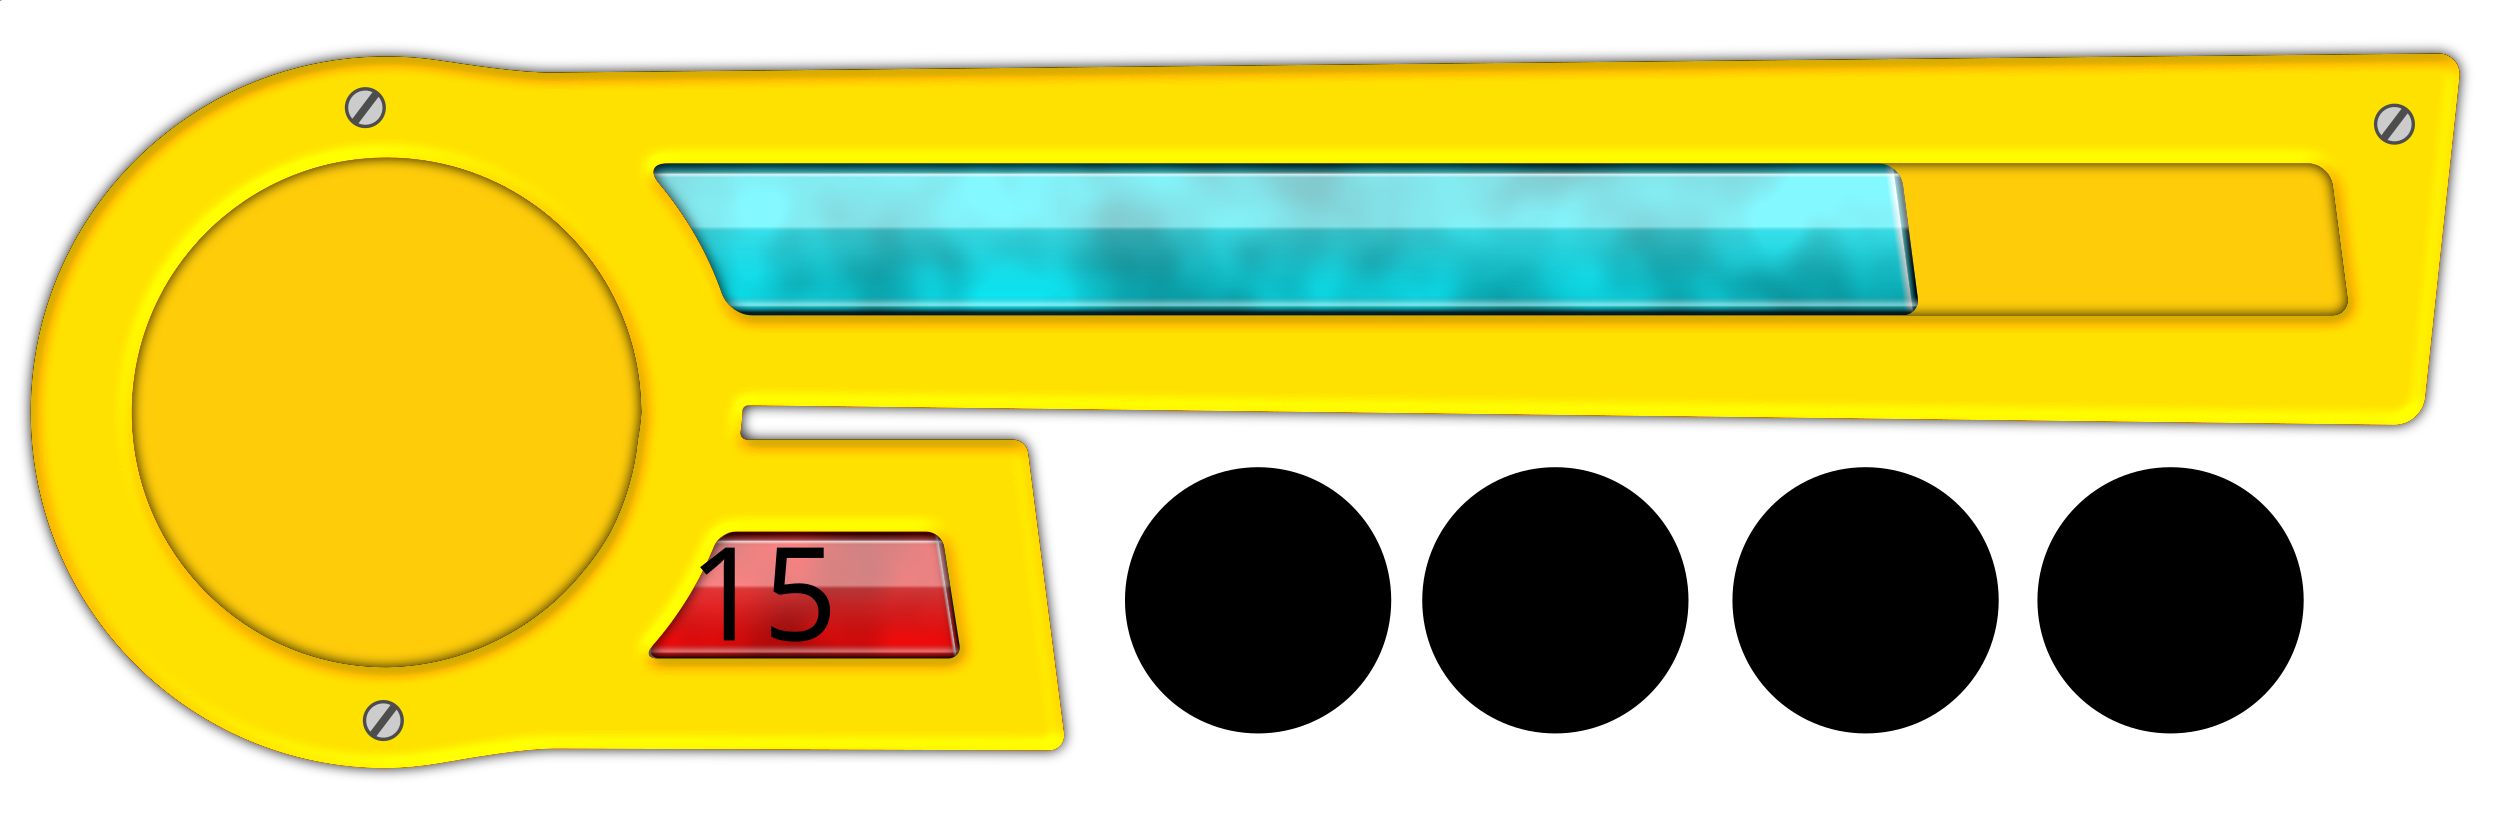
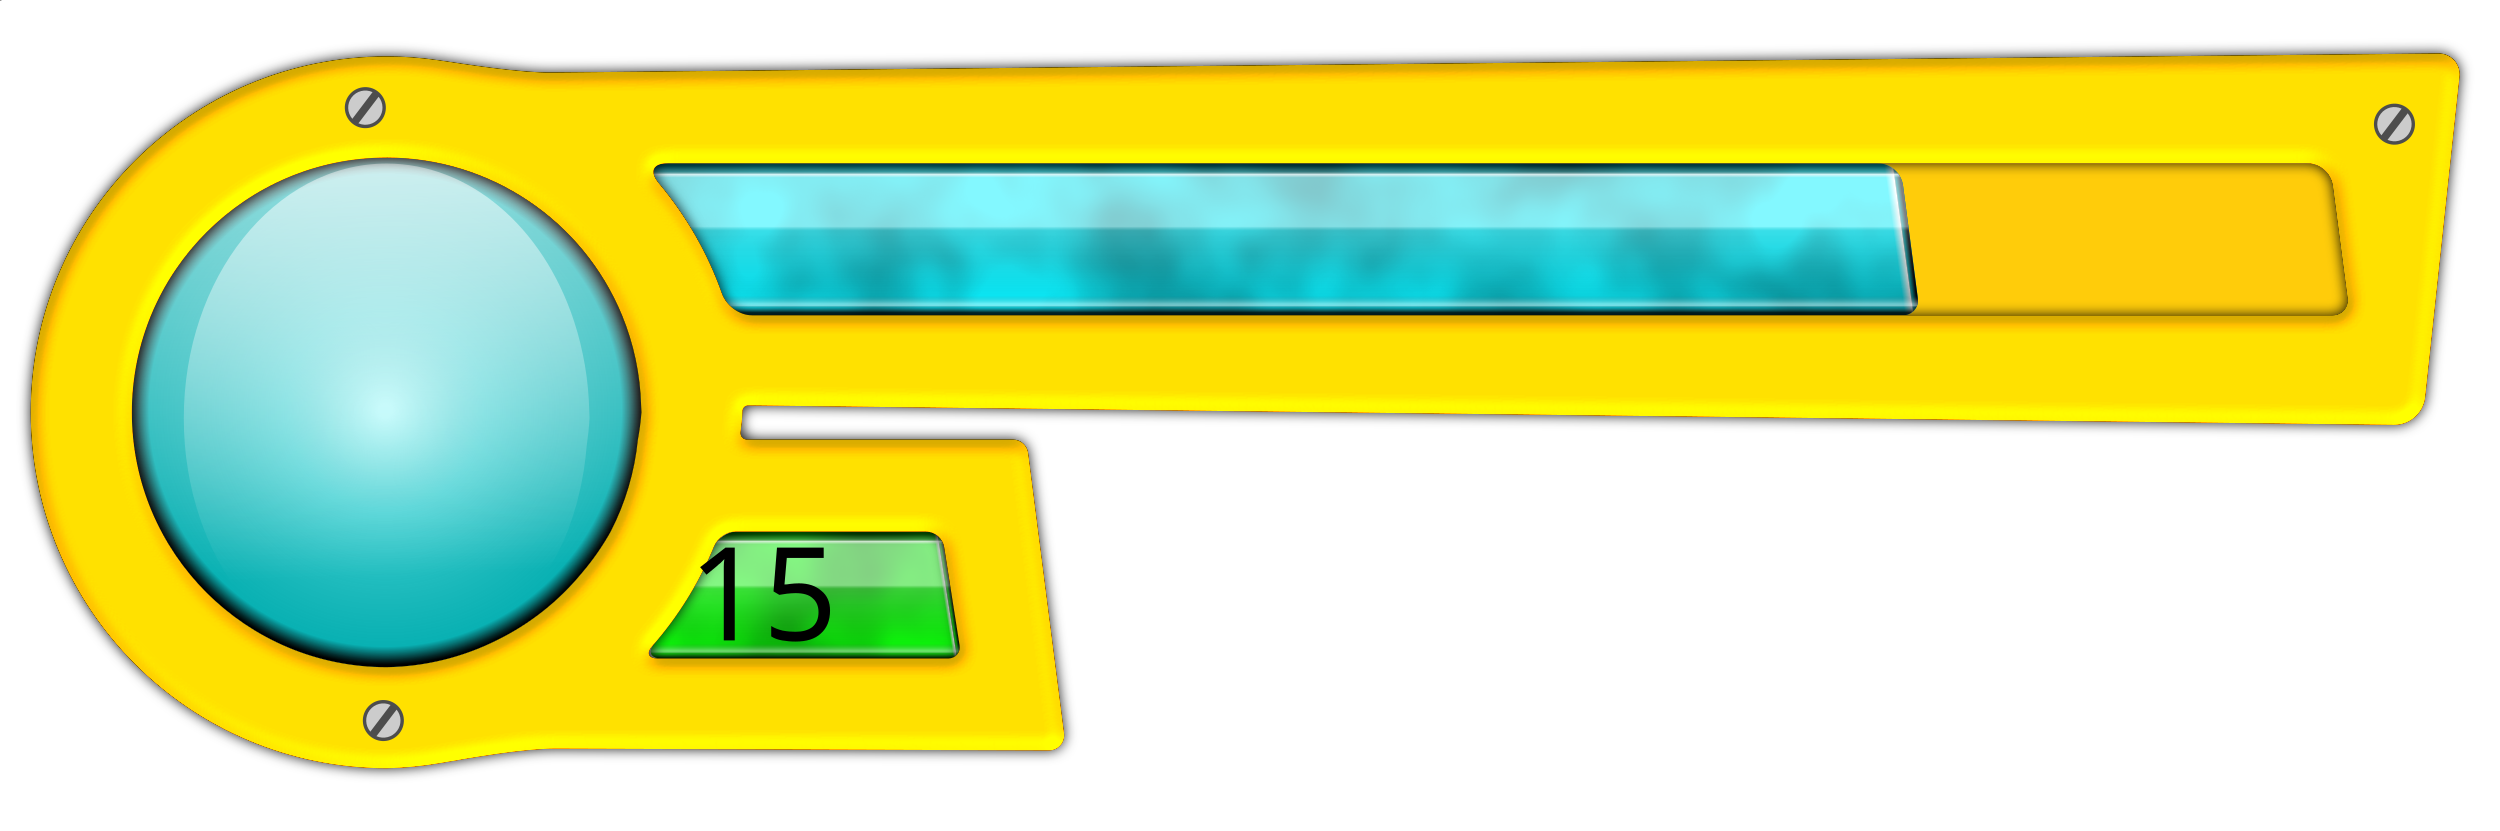
<svg xmlns="http://www.w3.org/2000/svg" xmlns:xlink="http://www.w3.org/1999/xlink" width="256" height="85" viewBox="0 0 67.733 22.49" version="1.1" id="svg1">
  <defs id="defs1">
+     <linearGradient id="linearGradient18">
+       <stop style="stop-color:#ffffff;stop-opacity:0.744;" offset="0" id="stop16" />
+       <stop style="stop-color:#ffffff;stop-opacity:0;" offset="1" id="stop18" />
+     </linearGradient>
+     <linearGradient id="linearGradient3">
+       <stop style="stop-color:#f4f4f4;stop-opacity:0.651;" offset="0.024" id="stop9" />
+       <stop style="stop-color:#929292;stop-opacity:0.408;" offset="0.387" id="stop10" />
+       <stop style="stop-color:#060606;stop-opacity:0.306;" offset="0.927" id="stop12" />
+       <stop style="stop-color:#000000;stop-opacity:1;" offset="1" id="stop13" />
+     </linearGradient>
+     <linearGradient id="linearGradient3-1">
+       <stop style="stop-color:#f4f4f4;stop-opacity:0.981;" offset="0.117" id="stop3" />
+       <stop style="stop-color:#d2d2d2;stop-opacity:0.424;" offset="0.419" id="stop8" />
+       <stop style="stop-color:#818181;stop-opacity:0.306;" offset="0.864" id="stop7" />
+       <stop style="stop-color:#060606;stop-opacity:0.255;" offset="0.972" id="stop5" />
+       <stop style="stop-color:#000000;stop-opacity:1;" offset="1" id="stop4" />
+     </linearGradient>
    <linearGradient id="linearGradient65">
      <stop style="stop-color:#000000;stop-opacity:1;" offset="0" id="stop65" />
      <stop style="stop-color:#050505;stop-opacity:0;" offset="0.048" id="stop66" />
      <stop style="stop-color:#ffffff;stop-opacity:1;" offset="0.078" id="stop67" />
      <stop style="stop-color:#ffffff;stop-opacity:0;" offset="0.128" id="stop68" />
    </linearGradient>
    <linearGradient id="linearGradient49">
      <stop style="stop-color:#000000;stop-opacity:1;" offset="0" id="stop49" />
      <stop style="stop-color:#000000;stop-opacity:0.383;" offset="0.037" id="stop50" />
      <stop style="stop-color:#ffffff;stop-opacity:1;" offset="0.053" id="stop51" />
      <stop style="stop-color:#ffffff;stop-opacity:0;" offset="0.125" id="stop52" />
    </linearGradient>
    <linearGradient id="linearGradient38">
      <stop style="stop-color:#000000;stop-opacity:0.531;" offset="0" id="stop42" />
      <stop style="stop-color:#6f6f6f;stop-opacity:0.51;" offset="0.041" id="stop38" />
      <stop style="stop-color:#ffffff;stop-opacity:0.846;" offset="0.059" id="stop53" />
      <stop style="stop-color:#ffffff;stop-opacity:0.5;" offset="0.081" id="stop43" />
      <stop style="stop-color:#ffffff;stop-opacity:0.5;" offset="0.413" id="stop46" />
      <stop style="stop-color:#afafaf;stop-opacity:0.289;" offset="0.442" id="stop48" />
      <stop style="stop-color:#3e3e3e;stop-opacity:0.072;" offset="0.885" id="stop47" />
      <stop style="stop-color:#ffffff;stop-opacity:0.408;" offset="0.939" id="stop54" />
      <stop style="stop-color:#ffffff;stop-opacity:0.477;" offset="0.953" id="stop41" />
      <stop style="stop-color:#303030;stop-opacity:0.151;" offset="0.966" id="stop44" />
      <stop style="stop-color:#000000;stop-opacity:0.786;" offset="1" id="stop39" />
    </linearGradient>
    <filter style="color-interpolation-filters:sRGB;" id="filter22" x="-0.007" y="-0.025" width="1.015" height="1.051">
      <feGaussianBlur in="SourceGraphic" stdDeviation="0.2" result="blur" id="feGaussianBlur21" />
      <feDiffuseLighting diffuseConstant="1" surfaceScale="10" lighting-color="rgb(253,189,91)" result="diffuse" id="feDiffuseLighting21">
        <feDistantLight elevation="50" azimuth="57" id="feDistantLight21" />
      </feDiffuseLighting>
      <feComposite in="diffuse" in2="diffuse" operator="arithmetic" k1="1" result="composite1" id="feComposite21" />
      <feComposite in="composite1" in2="SourceGraphic" k1="1" operator="arithmetic" k3="1" result="composite2" id="feComposite22" />
    </filter>
    <linearGradient xlink:href="#linearGradient38" id="linearGradient39" x1="39.792" y1="4.625" x2="39.792" y2="8.526" gradientUnits="userSpaceOnUse" gradientTransform="matrix(1.020612,0,0,1.020612,-11.79696,-0.2294428)" />
    <filter style="color-interpolation-filters:sRGB" id="filter48" x="0" y="0" width="1" height="1">
      <feTurbulence id="feTurbulence49" baseFrequency="0.274" seed="185" numOctaves="3" in="SourceGraphic" type="fractalNoise" result="result2" />
      <feColorMatrix id="feColorMatrix3" values="0 0 0 0 0 0 0 0 0 0 0 0 0 0 0 0 -0.2 -0.3 0.9 0" result="result4" />
      <feComposite id="feComposite1" in2="SourceGraphic" operator="in" result="result3" />
      <feColorMatrix id="feColorMatrix2" values="0 0 0 0 0 0 0 0 0 0 0 0 0 0 0 0 -0.2 -0.3 0.8 0" result="result1" in="result3" />
    </filter>
    <linearGradient xlink:href="#linearGradient49" id="linearGradient50" gradientUnits="userSpaceOnUse" x1="62.208" y1="6.447" x2="59.278" y2="6.851" gradientTransform="matrix(1.020612,0,0,1.020612,-11.79696,-0.2294428)" />
    <filter style="color-interpolation-filters:sRGB" id="filter56" x="-0.006" y="-0.021" width="1.012" height="1.042">
      <feGaussianBlur stdDeviation="0.165" id="feGaussianBlur56" />
    </filter>
    <linearGradient xlink:href="#linearGradient38" id="linearGradient58" x1="22.173" y1="14.405" x2="22.173" y2="17.692" gradientUnits="userSpaceOnUse" />
    <linearGradient xlink:href="#linearGradient65" id="linearGradient59" gradientUnits="userSpaceOnUse" x1="25.351" y1="15.656" x2="23.745" y2="15.909" />
+     <radialGradient xlink:href="#linearGradient3" id="radialGradient4" cx="10.381" cy="11.118" fx="10.381" fy="11.118" r="6.765" gradientTransform="translate(0)" gradientUnits="userSpaceOnUse" />
+     <linearGradient xlink:href="#linearGradient18" id="linearGradient19" x1="9.572" y1="0.738" x2="10.01" y2="15.414" gradientUnits="userSpaceOnUse" />
+     <linearGradient xlink:href="#linearGradient18" id="linearGradient20" gradientUnits="userSpaceOnUse" x1="9.572" y1="0.738" x2="10.01" y2="15.414" gradientTransform="matrix(0.8125056,0,0,1.020612,2.012268,-0.06651754)" />
  </defs>
  <g id="layer1" style="display:inline">
    <path d="m 19.724,14.336 c -0.259,0 -0.539,0.198 -0.639,0.437 -0.38,0.912 -0.9,1.759 -1.542,2.509 -0.205,0.24 -0.128,0.423 0.187,0.423 h 7.602 a 0.297,0.297 0 0 0 0.294,-0.343 l -0.41,-2.61 a 0.492,0.492 0 0 0 -0.486,-0.416 z" style="display:inline;fill:#ffcc0a;fill-opacity:1;stroke-width:0.797" id="path36" transform="matrix(1.020612,0,0,1.020612,-0.1552908,-0.2294428)" />
    <g id="g57">
-       <path d="m 19.724,14.336 c -0.259,0 -0.539,0.198 -0.639,0.437 -0.38,0.912 -0.9,1.759 -1.542,2.509 -0.205,0.24 -0.128,0.423 0.187,0.423 h 7.602 a 0.297,0.297 0 0 0 0.294,-0.343 l -0.41,-2.61 a 0.492,0.492 0 0 0 -0.486,-0.416 z" style="display:inline;fill:#ff0606;fill-opacity:1;stroke-width:0.797" id="path68" transform="matrix(1.020612,0,0,1.020612,-0.1552908,-0.2294428)" />
+       <path d="m 19.724,14.336 c -0.259,0 -0.539,0.198 -0.639,0.437 -0.38,0.912 -0.9,1.759 -1.542,2.509 -0.205,0.24 -0.128,0.423 0.187,0.423 h 7.602 a 0.297,0.297 0 0 0 0.294,-0.343 l -0.41,-2.61 a 0.492,0.492 0 0 0 -0.486,-0.416 z" style="display:inline;fill:#09ff06;fill-opacity:1;stroke-width:0.797" id="path68" transform="matrix(1.020612,0,0,1.020612,-0.1552908,-0.2294428)" />
      <path d="m 19.724,14.336 c -0.259,0 -0.539,0.198 -0.639,0.437 -0.38,0.912 -0.9,1.759 -1.542,2.509 -0.205,0.24 -0.128,0.423 0.187,0.423 h 7.602 a 0.297,0.297 0 0 0 0.294,-0.343 l -0.41,-2.61 a 0.492,0.492 0 0 0 -0.486,-0.416 z" style="display:inline;fill:url(#linearGradient59);fill-opacity:1;stroke-width:0.797" id="path58" transform="matrix(1.020612,0,0,1.020612,-0.1552908,-0.2294428)" />
      <path d="m 19.724,14.336 c -0.259,0 -0.539,0.198 -0.639,0.437 -0.38,0.912 -0.9,1.759 -1.542,2.509 -0.205,0.24 -0.128,0.423 0.187,0.423 h 7.602 a 0.297,0.297 0 0 0 0.294,-0.343 l -0.41,-2.61 a 0.492,0.492 0 0 0 -0.486,-0.416 z" style="display:inline;fill:#000000;fill-opacity:1;stroke-width:0.797;filter:url(#filter48)" id="path1" transform="matrix(1.020612,0,0,1.020612,-0.1552908,-0.2294428)" />
      <path d="m 19.724,14.336 c -0.259,0 -0.539,0.198 -0.639,0.437 -0.38,0.912 -0.9,1.759 -1.542,2.509 -0.205,0.24 -0.128,0.423 0.187,0.423 h 7.602 a 0.297,0.297 0 0 0 0.294,-0.343 l -0.41,-2.61 a 0.492,0.492 0 0 0 -0.486,-0.416 z" style="display:inline;fill:url(#linearGradient58);fill-opacity:1;stroke-width:0.797" id="path56" transform="matrix(1.020612,0,0,1.020612,-0.1552908,-0.2294428)" />
    </g>
    <path d="m 17.872,4.558 c -0.394,0 -0.487,0.227 -0.234,0.528 0.729,0.867 1.297,1.859 1.675,2.927 0.112,0.318 0.458,0.581 0.795,0.581 h 41.97 a 0.396,0.396 0 0 0 0.393,-0.448 L 62.079,5.159 A 0.691,0.691 0 0 0 61.394,4.558 Z" style="display:inline;fill:#ffcc0a;fill-opacity:1;stroke-width:0.797" id="path35" transform="matrix(1.020612,0,0,1.020612,-0.1552908,-0.2294428)" />
    <g id="g38" style="display:inline">
      <path d="m 6.443,4.422 c -0.402,0 -0.498,0.231 -0.239,0.539 0.744,0.885 1.324,1.897 1.71,2.988 0.115,0.324 0.468,0.593 0.812,0.593 H 51.56 A 0.404,0.404 0 0 0 51.961,8.085 L 51.561,5.036 A 0.705,0.705 0 0 0 50.863,4.422 Z" style="display:inline;fill:#07f1ff;fill-opacity:1;stroke-width:0.813" id="path37" />
      <path d="m 6.443,4.422 c -0.402,0 -0.498,0.231 -0.239,0.539 0.744,0.885 1.324,1.897 1.71,2.988 0.115,0.324 0.468,0.593 0.812,0.593 H 51.56 A 0.404,0.404 0 0 0 51.961,8.085 L 51.561,5.036 A 0.705,0.705 0 0 0 50.863,4.422 Z" style="display:inline;opacity:1;fill:url(#linearGradient50);fill-opacity:1;stroke-width:0.813" id="path49" />
      <path d="m 17.872,4.558 c -0.394,0 -0.487,0.227 -0.234,0.528 0.729,0.867 1.297,1.859 1.675,2.927 0.112,0.318 0.458,0.581 0.795,0.581 h 41.97 a 0.396,0.396 0 0 0 0.393,-0.448 L 62.079,5.159 A 0.691,0.691 0 0 0 61.394,4.558 Z" style="display:inline;opacity:1;fill:#00f835;fill-opacity:1;stroke-width:0.797;filter:url(#filter48)" id="path48" transform="matrix(1.020612,0,0,1.020612,-11.79696,-0.2294428)" />
      <path d="m 6.443,4.422 c -0.402,0 -0.498,0.231 -0.239,0.539 0.744,0.885 1.324,1.897 1.71,2.988 0.115,0.324 0.468,0.593 0.812,0.593 H 51.56 c 0.244,-1.126e-4 0.433,-0.215 0.401,-0.457 L 51.561,5.036 C 51.516,4.685 51.217,4.422 50.863,4.422 Z" style="display:inline;opacity:1;fill:url(#linearGradient39);fill-opacity:1;stroke-width:0.813" id="path38" />
    </g>
-     <path d="M 10.416,4.406 C 6.68,4.406 3.651,7.435 3.651,11.171 c 7.58e-5,3.736 3.029,6.765 6.765,6.764 1.019,-0.016 2.02,-0.262 2.931,-0.719 0.868,-0.425 1.635,-1.031 2.248,-1.778 0.292,-0.341 0.55,-0.711 0.769,-1.103 0.393,-0.761 0.638,-1.589 0.721,-2.442 0.045,-0.239 0.076,-0.48 0.095,-0.723 -0.002,-0.062 -0.005,-0.124 -0.009,-0.186 -0.022,-0.821 -0.194,-1.631 -0.506,-2.391 C 15.622,6.062 13.155,4.409 10.416,4.406 Z" style="display:inline;fill:#ffcc0a;fill-opacity:1;stroke-width:0.797" id="path34" transform="matrix(1.020612,0,0,1.020612,-0.1552908,-0.2294428)" />
-     <path id="path31" style="display:inline;fill:#000000;fill-opacity:1;stroke-width:0.797;opacity:0.894;filter:url(#filter56)" d="m 10.416,1.723 c -5.218,-6.87e-5 -9.449,4.23 -9.449,9.449 2.1693e-4,5.218 4.23,9.448 9.449,9.448 0.474,-0.009 0.946,-0.054 1.411,-0.134 0.854,-0.147 2.223,-0.39 3.09,-0.387 l 13.08,0.047 a 0.404,0.404 131.449 0 0 0.402,-0.455 l -0.954,-7.44 A 0.408,0.408 41.346 0 0 27.041,11.894 h -6.846 c -0.228,0 -0.383,-0.183 -0.359,-0.41 0.011,-0.098 0.017,-0.177 0.02,-0.246 0.007,-0.14 0.113,-0.252 0.253,-0.25 l 43.588,0.517 a 0.829,0.829 138.398 0 0 0.834,-0.74 L 65.444,2.257 A 0.554,0.554 47.768 0 0 64.887,1.644 L 14.806,2.151 c -0.849,0.009 -2.193,-0.206 -3.032,-0.329 -0.449,-0.066 -0.903,-0.099 -1.358,-0.099 z m 0,2.684 c 2.739,0.002 5.206,1.656 6.249,4.188 0.313,0.76 0.484,1.57 0.506,2.391 0.004,0.062 0.007,0.124 0.009,0.186 -0.019,0.243 -0.05,0.484 -0.095,0.723 -0.084,0.852 -0.329,1.681 -0.721,2.442 -0.219,0.392 -0.477,0.762 -0.769,1.103 -0.614,0.746 -1.381,1.353 -2.248,1.778 -0.91,0.457 -1.912,0.703 -2.931,0.719 -3.736,2.1e-4 -6.765,-3.028 -6.765,-6.764 -2.096e-4,-3.736 3.029,-6.765 6.765,-6.765 z m 7.456,0.151 h 43.523 a 0.691,0.691 41.266 0 1 0.685,0.601 l 0.392,2.988 a 0.396,0.396 131.266 0 1 -0.393,0.448 l -41.97,0 c -0.337,0 -0.683,-0.264 -0.795,-0.581 C 18.935,6.945 18.367,5.953 17.638,5.086 17.384,4.784 17.478,4.558 17.872,4.558 Z m 1.853,9.778 h 5.006 a 0.492,0.492 40.537 0 1 0.486,0.416 l 0.41,2.61 a 0.297,0.297 130.537 0 1 -0.293,0.343 H 17.731 c -0.316,0 -0.392,-0.183 -0.187,-0.423 0.642,-0.75 1.162,-1.597 1.542,-2.509 0.1,-0.239 0.38,-0.437 0.639,-0.437 z" transform="matrix(1.020612,0,0,1.020612,-0.1552908,-0.2294428)" />
+     <path d="M 10.416,4.406 C 6.68,4.406 3.651,7.435 3.651,11.171 c 7.58e-5,3.736 3.029,6.765 6.765,6.764 1.019,-0.016 2.02,-0.262 2.931,-0.719 0.868,-0.425 1.635,-1.031 2.248,-1.778 0.292,-0.341 0.55,-0.711 0.769,-1.103 0.393,-0.761 0.638,-1.589 0.721,-2.442 0.045,-0.239 0.076,-0.48 0.095,-0.723 -0.002,-0.062 -0.005,-0.124 -0.009,-0.186 -0.022,-0.821 -0.194,-1.631 -0.506,-2.391 C 15.622,6.062 13.155,4.409 10.416,4.406 Z" style="display:inline;fill:#0afcff;fill-opacity:1;stroke-width:0.797" id="path34" transform="matrix(1.020612,0,0,1.020612,-0.1552908,-0.2294428)" />
+     <g id="g20">
+       <path d="M 10.416,4.406 C 6.68,4.406 3.651,7.435 3.651,11.171 c 7.58e-5,3.736 3.029,6.765 6.765,6.764 1.019,-0.016 2.02,-0.262 2.931,-0.719 0.868,-0.425 1.635,-1.031 2.248,-1.778 0.292,-0.341 0.55,-0.711 0.769,-1.103 0.393,-0.761 0.638,-1.589 0.721,-2.442 0.045,-0.239 0.076,-0.48 0.095,-0.723 -0.002,-0.062 -0.005,-0.124 -0.009,-0.186 -0.022,-0.821 -0.194,-1.631 -0.506,-2.391 C 15.622,6.062 13.155,4.409 10.416,4.406 Z" style="display:inline;fill:url(#radialGradient4);stroke-width:0.797" id="path3" transform="matrix(1.020612,0,0,1.020612,-0.1552908,-0.2294428)" />
+       <path d="M 10.416,4.406 C 6.68,4.406 3.651,7.435 3.651,11.171 c 7.58e-5,3.736 3.029,6.765 6.765,6.764 1.019,-0.016 2.02,-0.262 2.931,-0.719 0.868,-0.425 1.635,-1.031 2.248,-1.778 0.292,-0.341 0.55,-0.711 0.769,-1.103 0.393,-0.761 0.638,-1.589 0.721,-2.442 0.045,-0.239 0.076,-0.48 0.095,-0.723 -0.002,-0.062 -0.005,-0.124 -0.009,-0.186 -0.022,-0.821 -0.194,-1.631 -0.506,-2.391 C 15.622,6.062 13.155,4.409 10.416,4.406 Z" style="display:inline;fill:url(#linearGradient19);fill-opacity:1;stroke-width:0.797" id="path9" transform="matrix(1.020612,0,0,1.020612,-0.1552908,-0.2294428)" />
+       <path d="M 10.475,4.431 C 7.44,4.431 4.979,7.522 4.979,11.335 c 6.16e-5,3.813 2.461,6.904 5.497,6.904 0.828,-0.016 1.642,-0.267 2.381,-0.734 0.705,-0.434 1.328,-1.053 1.827,-1.814 0.237,-0.348 0.447,-0.725 0.625,-1.126 0.319,-0.777 0.518,-1.622 0.586,-2.492 0.036,-0.244 0.062,-0.49 0.077,-0.738 -0.002,-0.063 -0.004,-0.126 -0.007,-0.189 C 15.946,10.308 15.807,9.481 15.553,8.705 14.705,6.121 12.701,4.433 10.475,4.431 Z" style="display:inline;fill:url(#linearGradient20);fill-opacity:1;stroke-width:0.726" id="path19" />
+     </g>
+     <path id="path31" style="display:inline;opacity:0.894;fill:#000000;fill-opacity:1;stroke-width:0.797;filter:url(#filter56)" d="m 10.416,1.723 c -5.218,-6.87e-5 -9.449,4.23 -9.449,9.449 2.1693e-4,5.218 4.23,9.448 9.449,9.448 0.474,-0.009 0.946,-0.054 1.411,-0.134 0.854,-0.147 2.223,-0.39 3.09,-0.387 l 13.08,0.047 a 0.404,0.404 131.449 0 0 0.402,-0.455 l -0.954,-7.44 A 0.408,0.408 41.346 0 0 27.041,11.894 h -6.846 c -0.228,0 -0.383,-0.183 -0.359,-0.41 0.011,-0.098 0.017,-0.177 0.02,-0.246 0.007,-0.14 0.113,-0.252 0.253,-0.25 l 43.588,0.517 a 0.829,0.829 138.398 0 0 0.834,-0.74 L 65.444,2.257 A 0.554,0.554 47.768 0 0 64.887,1.644 L 14.806,2.151 c -0.849,0.009 -2.193,-0.206 -3.032,-0.329 -0.449,-0.066 -0.903,-0.099 -1.358,-0.099 z m 0,2.684 c 2.739,0.002 5.206,1.656 6.249,4.188 0.313,0.76 0.484,1.57 0.506,2.391 0.004,0.062 0.007,0.124 0.009,0.186 -0.019,0.243 -0.05,0.484 -0.095,0.723 -0.084,0.852 -0.329,1.681 -0.721,2.442 -0.219,0.392 -0.477,0.762 -0.769,1.103 -0.614,0.746 -1.381,1.353 -2.248,1.778 -0.91,0.457 -1.912,0.703 -2.931,0.719 -3.736,2.1e-4 -6.765,-3.028 -6.765,-6.764 -2.096e-4,-3.736 3.029,-6.765 6.765,-6.765 z m 7.456,0.151 h 43.523 a 0.691,0.691 41.266 0 1 0.685,0.601 l 0.392,2.988 a 0.396,0.396 131.266 0 1 -0.393,0.448 l -41.97,0 c -0.337,0 -0.683,-0.264 -0.795,-0.581 C 18.935,6.945 18.367,5.953 17.638,5.086 17.384,4.784 17.478,4.558 17.872,4.558 Z m 1.853,9.778 h 5.006 a 0.492,0.492 40.537 0 1 0.486,0.416 l 0.41,2.61 a 0.297,0.297 130.537 0 1 -0.293,0.343 H 17.731 c -0.316,0 -0.392,-0.183 -0.187,-0.423 0.642,-0.75 1.162,-1.597 1.542,-2.509 0.1,-0.239 0.38,-0.437 0.639,-0.437 z" transform="matrix(1.020612,0,0,1.020612,-0.1552908,-0.2294428)" />
    <path id="path11" style="fill:#d4aa00;stroke-width:0.797;filter:url(#filter22)" d="m 10.416,1.723 c -5.218,-6.87e-5 -9.449,4.23 -9.449,9.449 2.1693e-4,5.218 4.23,9.448 9.449,9.448 0.474,-0.009 0.946,-0.054 1.411,-0.134 0.854,-0.147 2.223,-0.39 3.09,-0.387 l 13.08,0.047 a 0.404,0.404 131.449 0 0 0.402,-0.455 l -0.954,-7.44 A 0.408,0.408 41.346 0 0 27.041,11.894 h -7.055 c -0.113,0 -0.19,-0.09 -0.175,-0.202 0.036,-0.264 0.047,-0.427 0.049,-0.553 8.56e-4,-0.085 0.066,-0.153 0.151,-0.152 l 43.688,0.518 a 0.829,0.829 138.398 0 0 0.834,-0.74 L 65.444,2.257 A 0.554,0.554 47.768 0 0 64.887,1.644 L 14.806,2.151 c -0.849,0.009 -2.193,-0.206 -3.032,-0.329 -0.449,-0.066 -0.903,-0.099 -1.358,-0.099 z m 0,2.684 c 2.739,0.002 5.206,1.656 6.249,4.188 0.313,0.76 0.484,1.57 0.506,2.391 0.004,0.062 0.007,0.124 0.009,0.186 -0.019,0.243 -0.05,0.484 -0.095,0.723 -0.084,0.852 -0.329,1.681 -0.721,2.442 -0.219,0.392 -0.477,0.762 -0.769,1.103 -0.614,0.746 -1.381,1.353 -2.248,1.778 -0.91,0.457 -1.912,0.703 -2.931,0.719 -3.736,2.1e-4 -6.765,-3.028 -6.765,-6.764 -2.096e-4,-3.736 3.029,-6.765 6.765,-6.765 z m 7.456,0.151 h 43.523 a 0.691,0.691 41.266 0 1 0.685,0.601 l 0.392,2.988 a 0.396,0.396 131.266 0 1 -0.393,0.448 l -41.97,0 c -0.337,0 -0.683,-0.264 -0.795,-0.581 C 18.935,6.945 18.367,5.953 17.638,5.086 17.384,4.784 17.478,4.558 17.872,4.558 Z m 1.796,9.778 h 5.062 a 0.492,0.492 40.537 0 1 0.486,0.416 l 0.41,2.61 a 0.297,0.297 130.537 0 1 -0.293,0.343 h -7.723 c -0.249,0 -0.309,-0.144 -0.145,-0.331 0.691,-0.787 1.246,-1.683 1.643,-2.653 0.086,-0.211 0.333,-0.385 0.561,-0.385 z" transform="matrix(1.020612,0,0,1.020612,-0.1552908,-0.2294428)" />
-     <g id="g31" transform="matrix(1.020612,0,0,1.020612,-0.1552908,-0.2294428)">
+     <g id="g31" transform="matrix(1.020612,0,0,1.020612,-0.1552908,-0.2294428)" style="display:inline">
      <g id="g30">
        <circle style="display:inline;opacity:1;fill:#4d4d4d;stroke-width:0.367" id="path22" cx="52.887" cy="-35.709" r="0.545" transform="rotate(37.19005)" />
        <path d="m 63.37,3.816 0.536,-0.707 a 0.455,0.455 0 0 0 -0.554,0.137 0.455,0.455 0 0 0 0.017,0.57 z" style="display:inline;opacity:1;fill:#cccccc;stroke-width:0.307" id="path24" />
        <path d="m 64.068,3.232 -0.535,0.705 a 0.455,0.455 0 0 0 0.546,-0.14 0.455,0.455 0 0 0 -0.011,-0.564 z" style="display:inline;opacity:1;fill:#cccccc;stroke-width:0.307" id="path23" />
      </g>
      <g id="g29">
        <circle style="display:inline;fill:#4d4d4d;stroke-width:0.367" id="circle24" cx="9.71" cy="-3.498" r="0.545" transform="rotate(37.19005)" />
        <path d="M 9.505,3.378 10.041,2.671 a 0.455,0.455 0 0 0 -0.554,0.137 0.455,0.455 0 0 0 0.017,0.57 z" style="display:inline;fill:#cccccc;stroke-width:0.307" id="path25" />
        <path d="M 10.202,2.794 9.667,3.498 a 0.455,0.455 0 0 0 0.546,-0.14 0.455,0.455 0 0 0 -0.011,-0.564 z" style="display:inline;fill:#cccccc;stroke-width:0.307" id="path26" />
      </g>
      <g id="g28">
        <circle style="display:inline;fill:#4d4d4d;stroke-width:0.367" id="circle26" cx="19.926" cy="9.174" r="0.545" transform="rotate(37.19005)" />
        <path d="M 9.983,19.647 10.519,18.94 a 0.455,0.455 0 0 0 -0.554,0.137 0.455,0.455 0 0 0 0.017,0.57 z" style="display:inline;fill:#cccccc;stroke-width:0.307" id="path27" />
        <path d="m 10.68,19.063 -0.535,0.705 a 0.455,0.455 0 0 0 0.546,-0.14 0.455,0.455 0 0 0 -0.011,-0.564 z" style="display:inline;fill:#cccccc;stroke-width:0.307" id="path28" />
      </g>
    </g>
    <g id="g37" style="fill:#000000;fill-opacity:1">
      <text xml:space="preserve" style="font-size:3.528px;font-family:'j Justrue';-inkscape-font-specification:'j Justrue';text-align:center;text-anchor:middle;opacity:1;fill:#000000;fill-opacity:1;stroke-width:0.727" x="23.886" y="17.352" id="text36">
        <tspan id="tspan36" style="font-size:3.528px;fill:#000000;fill-opacity:1;stroke-width:0.727" x="23.886" y="17.352">15</tspan>
      </text>
      <text xml:space="preserve" style="font-size:3.528px;font-family:'j Justrue';-inkscape-font-specification:'j Justrue';text-align:center;text-anchor:middle;display:inline;opacity:1;fill:#000000;fill-opacity:1;stroke-width:0.727" x="60.104" y="7.678" id="text37">
        <tspan id="tspan37" style="font-size:3.528px;fill:#000000;fill-opacity:1;stroke-width:0.727" x="0" y="0">1500</tspan>
      </text>
    </g>
-     <g id="g56">
+     <g id="g56" style="display:none">
      <circle style="opacity:1;fill:#000000;fill-opacity:1;stroke-width:0.727" id="path54" cx="34.086" cy="16.265" r="3.607" />
      <circle style="opacity:1;fill:#000000;fill-opacity:1;stroke-width:0.727" id="circle54" cx="42.14" cy="16.265" r="3.607" />
      <circle style="opacity:1;fill:#000000;fill-opacity:1;stroke-width:0.727" id="circle55" cx="50.545" cy="16.265" r="3.607" />
      <circle style="opacity:1;fill:#000000;fill-opacity:1;stroke-width:0.727" id="circle56" cx="58.808" cy="16.265" r="3.607" />
    </g>
  </g>
</svg>
